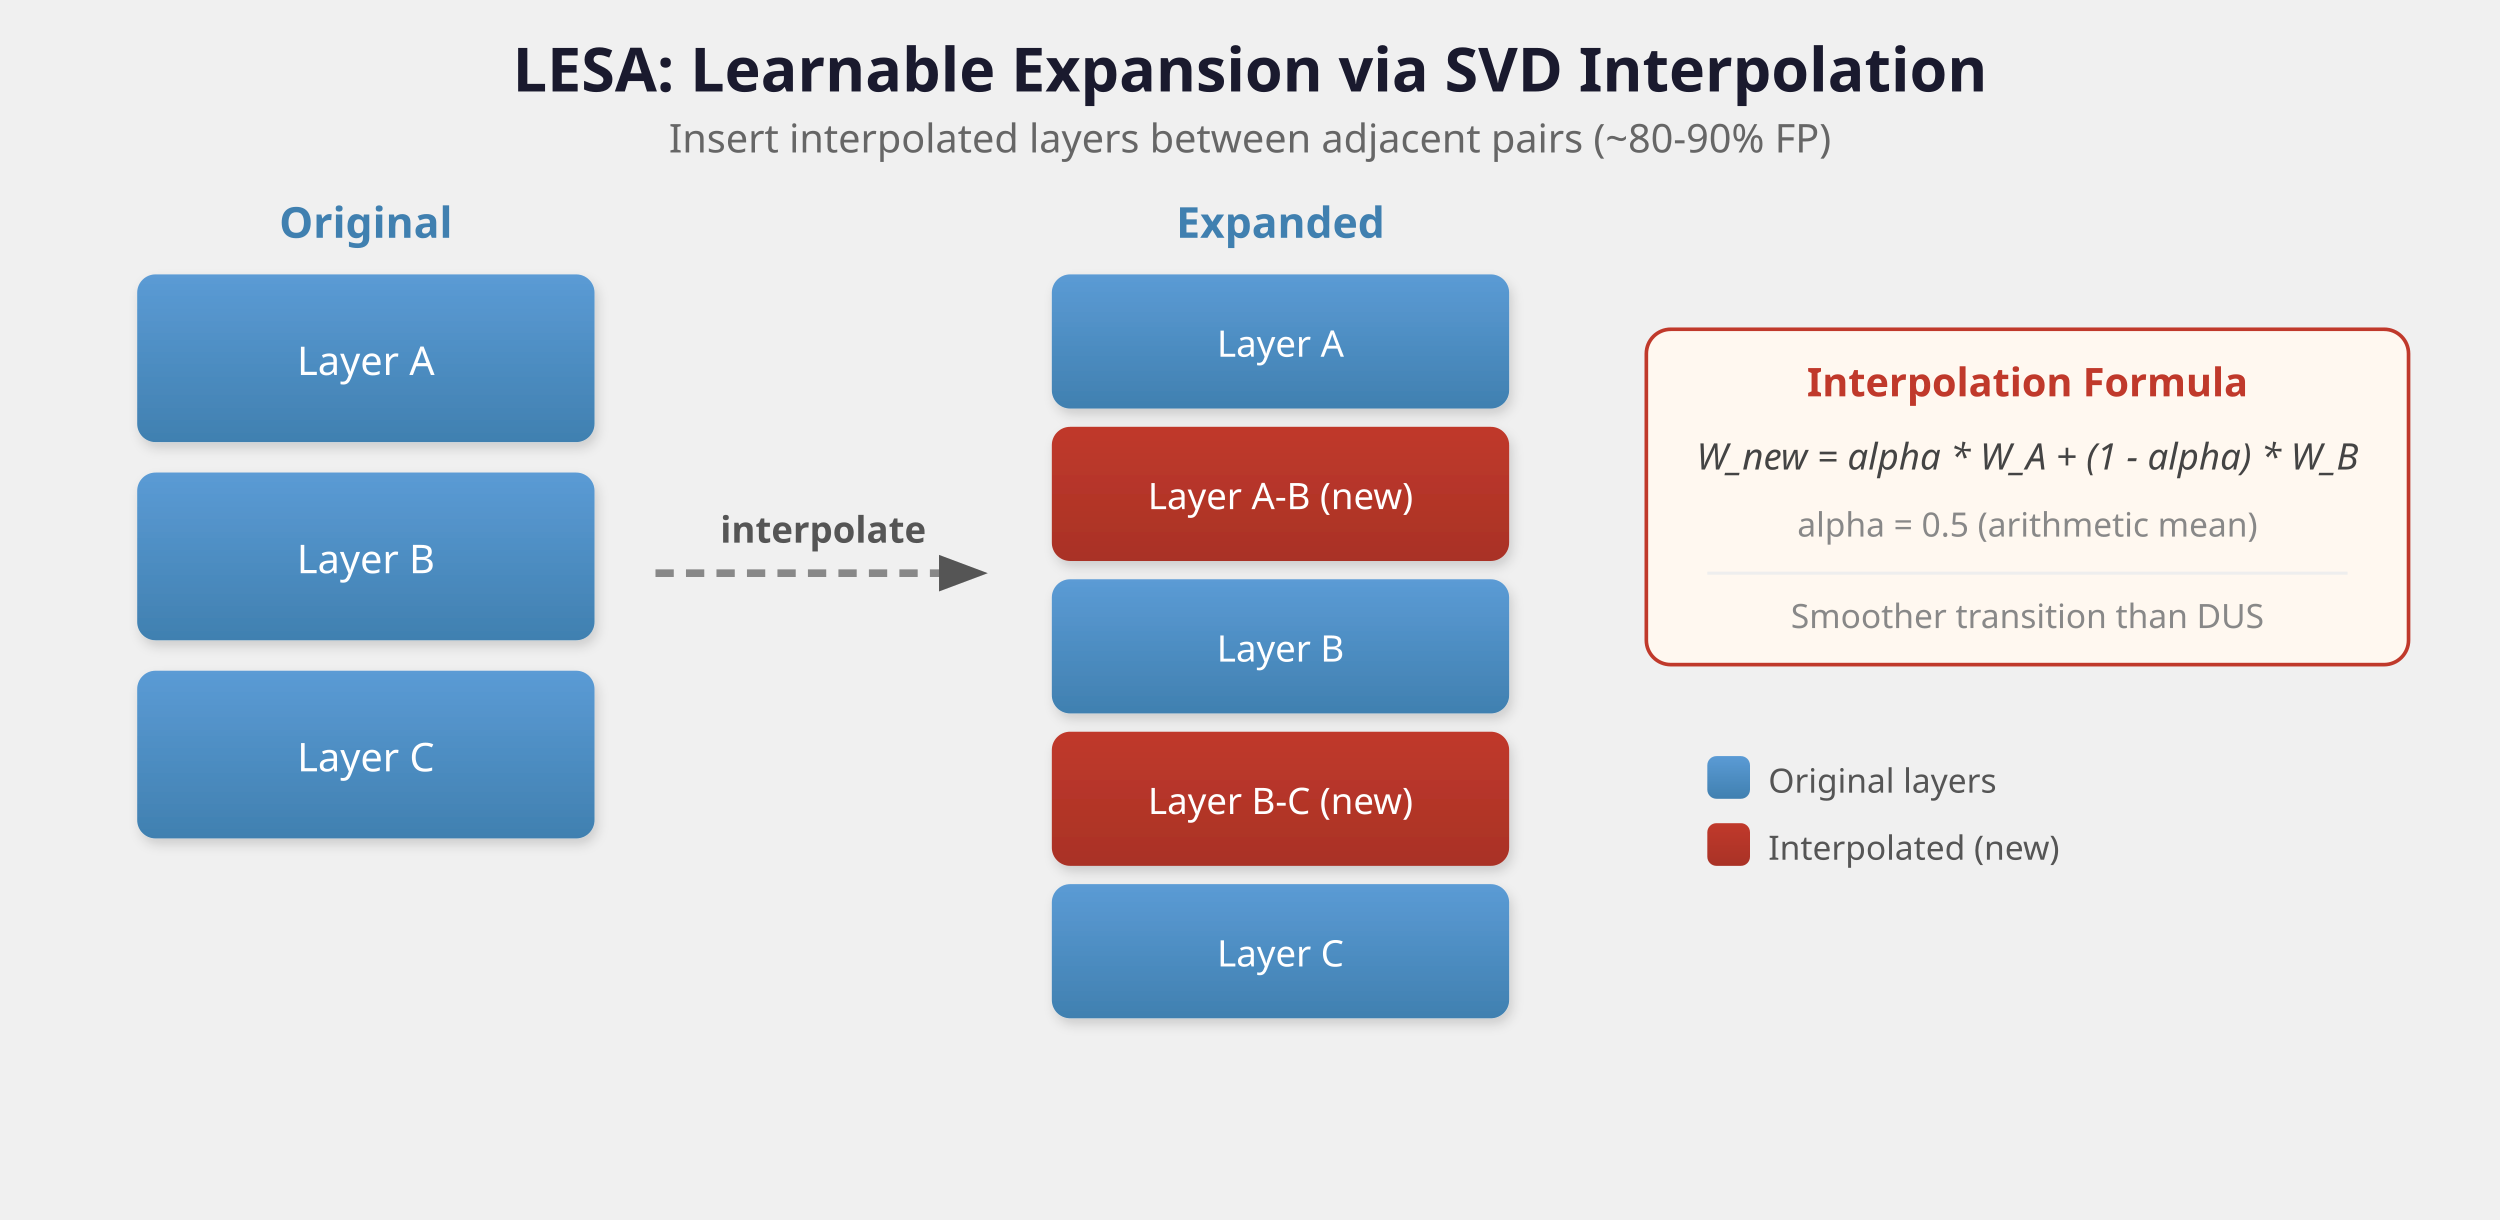
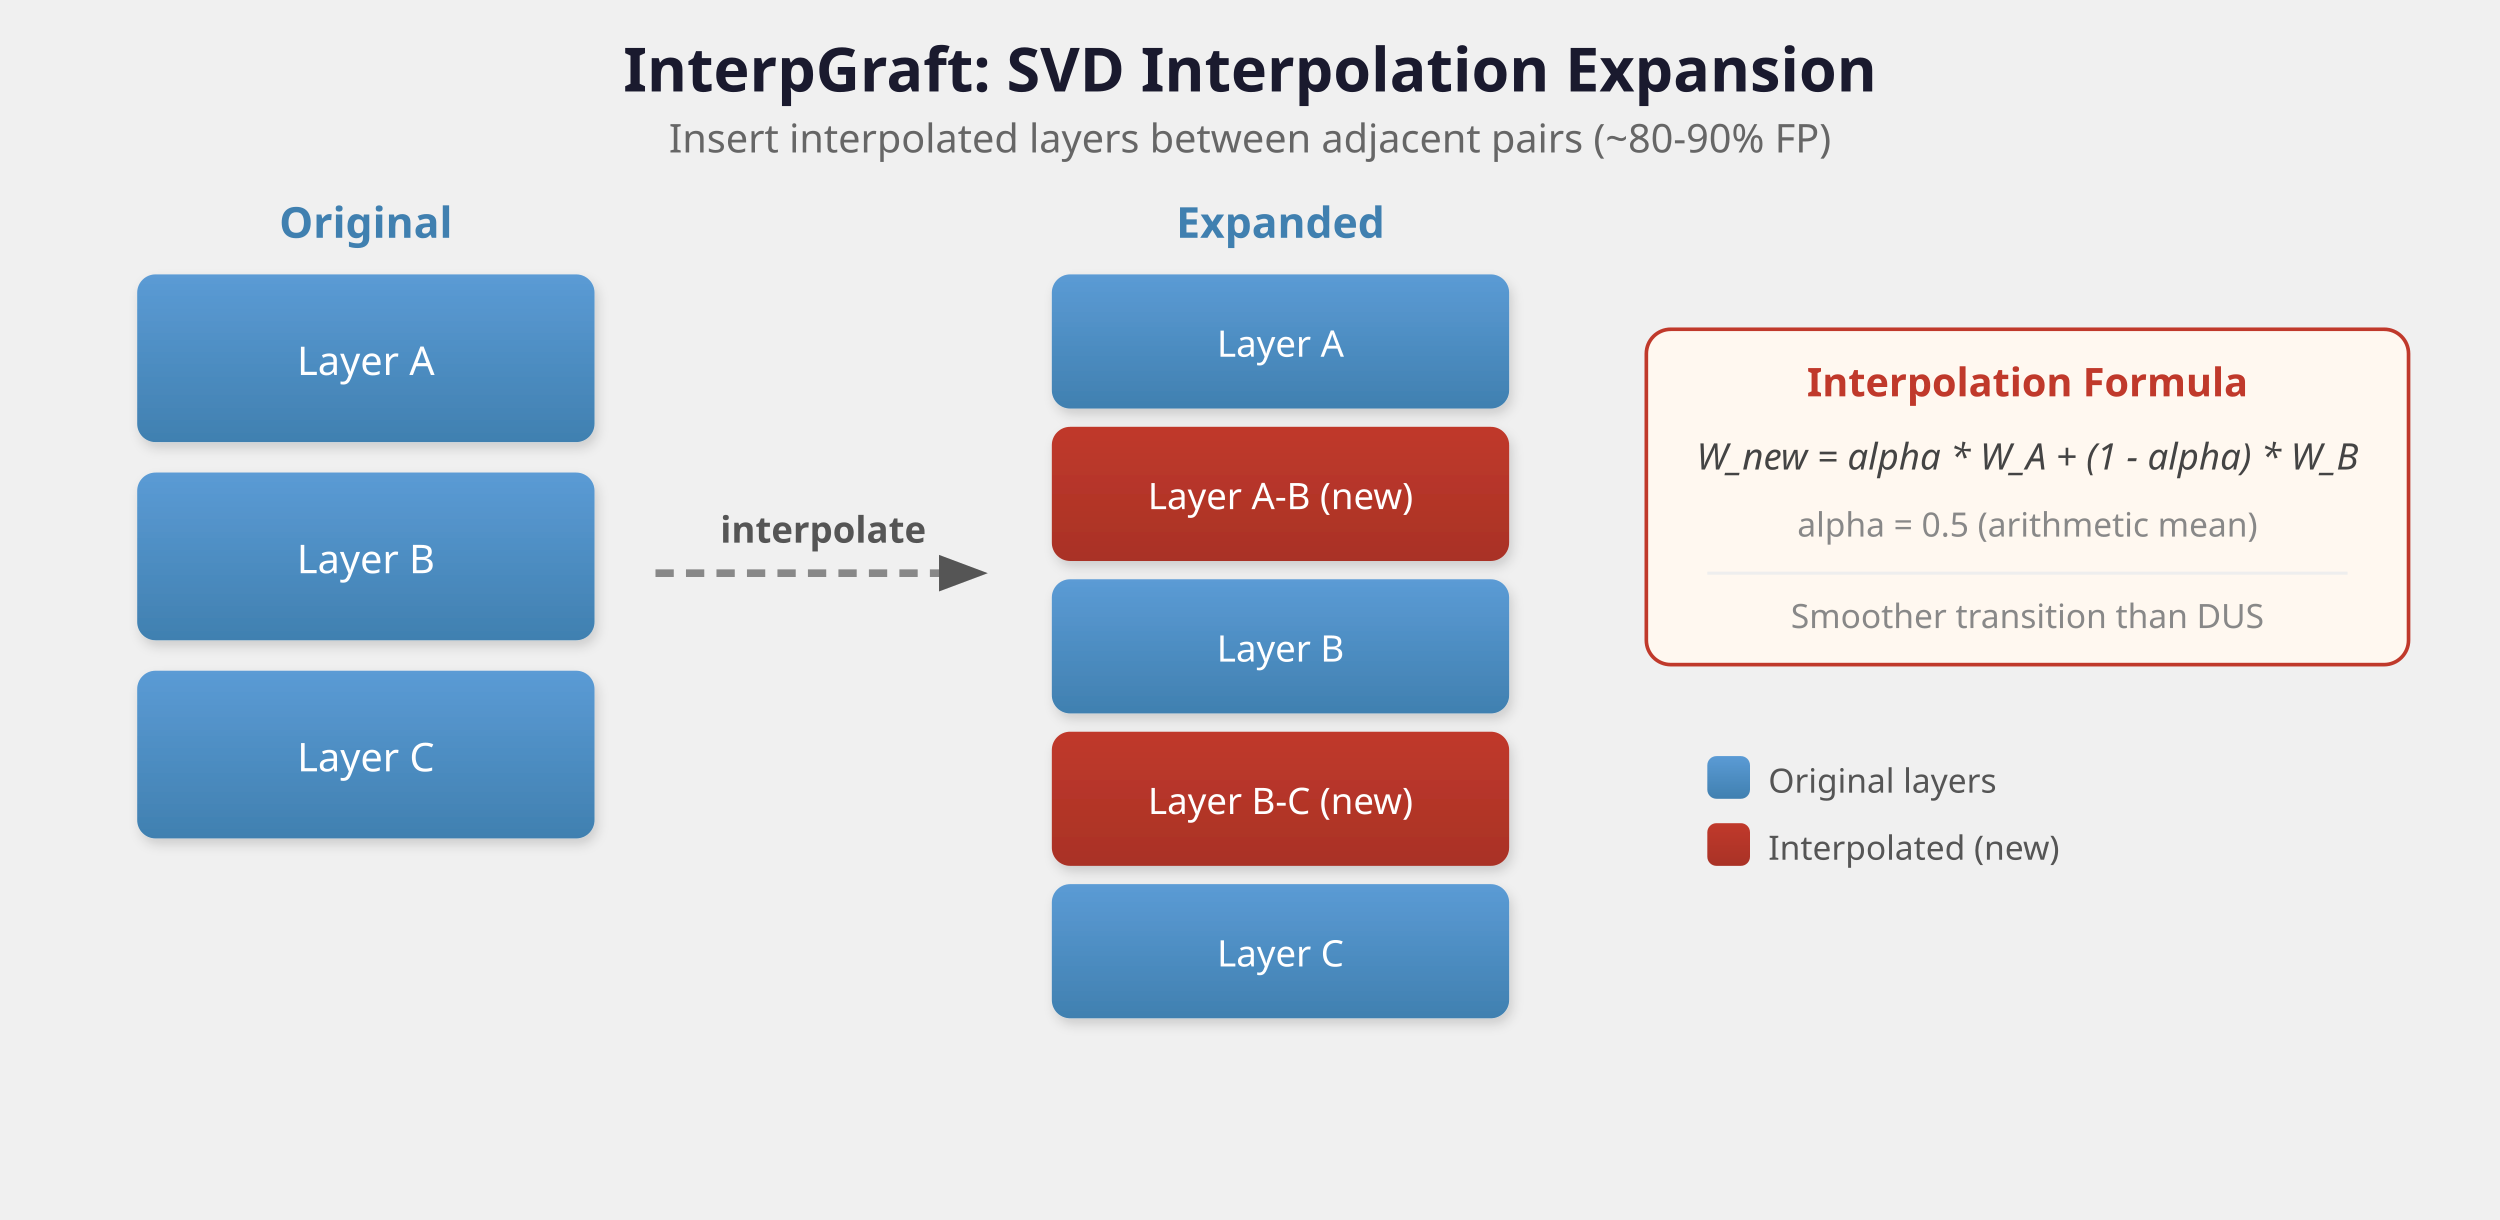
<svg xmlns="http://www.w3.org/2000/svg" viewBox="0 0 820 400" font-family="'Segoe UI',system-ui,sans-serif">
  <defs>
    <linearGradient id="aG" x1="0" y1="0" x2="0" y2="1">
      <stop offset="0%" stop-color="#5B9BD5" />
      <stop offset="100%" stop-color="#4080B0" />
    </linearGradient>
    <linearGradient id="iG" x1="0" y1="0" x2="0" y2="1">
      <stop offset="0%" stop-color="#C0392B" />
      <stop offset="100%" stop-color="#A93226" />
    </linearGradient>
    <filter id="s">
      <feDropShadow dx="1" dy="2" stdDeviation="2" flood-opacity="0.15" />
    </filter>
  </defs>
-   <text x="410" y="30" text-anchor="middle" font-size="20" font-weight="700" fill="#1a1a2e">LESA: Learnable Expansion via SVD Interpolation</text>
+   <text x="410" y="30" text-anchor="middle" font-size="20" font-weight="700" fill="#1a1a2e">InterpGraft: SVD Interpolation Expansion</text>
  <text x="410" y="50" text-anchor="middle" font-size="13" fill="#666">Insert interpolated layers between adjacent pairs (~80-90% FP)</text>
  <text x="120" y="78" text-anchor="middle" font-size="14" font-weight="600" fill="#4080B0">Original</text>
  <g filter="url(#s)">
    <rect x="45" y="90" width="150" height="55" rx="6" fill="url(#aG)" />
    <text x="120" y="123" text-anchor="middle" font-size="13" fill="#fff">Layer A</text>
    <rect x="45" y="155" width="150" height="55" rx="6" fill="url(#aG)" />
    <text x="120" y="188" text-anchor="middle" font-size="13" fill="#fff">Layer B</text>
    <rect x="45" y="220" width="150" height="55" rx="6" fill="url(#aG)" />
    <text x="120" y="253" text-anchor="middle" font-size="13" fill="#fff">Layer C</text>
  </g>
  <line x1="215" y1="188" x2="310" y2="188" stroke="#888" stroke-width="2.5" stroke-dasharray="6,4" />
  <polygon points="308,182 324,188 308,194" fill="#555" />
  <text x="270" y="178" text-anchor="middle" font-size="12" fill="#555" font-weight="600">interpolate</text>
  <text x="420" y="78" text-anchor="middle" font-size="14" font-weight="600" fill="#4080B0">Expanded</text>
  <g filter="url(#s)">
    <rect x="345" y="90" width="150" height="44" rx="6" fill="url(#aG)" />
    <text x="420" y="117" text-anchor="middle" font-size="12" fill="#fff">Layer A</text>
    <rect x="345" y="140" width="150" height="44" rx="6" fill="url(#iG)" />
    <text x="420" y="167" text-anchor="middle" font-size="12" fill="#fff">Layer A-B (new)</text>
    <rect x="345" y="190" width="150" height="44" rx="6" fill="url(#aG)" />
    <text x="420" y="217" text-anchor="middle" font-size="12" fill="#fff">Layer B</text>
    <rect x="345" y="240" width="150" height="44" rx="6" fill="url(#iG)" />
    <text x="420" y="267" text-anchor="middle" font-size="12" fill="#fff">Layer B-C (new)</text>
    <rect x="345" y="290" width="150" height="44" rx="6" fill="url(#aG)" />
    <text x="420" y="317" text-anchor="middle" font-size="12" fill="#fff">Layer C</text>
  </g>
  <g transform="translate(540, 108)">
    <rect width="250" height="110" rx="8" fill="#FFF8F0" stroke="#C0392B" stroke-width="1.2" />
    <text x="125" y="22" text-anchor="middle" font-size="13" font-weight="700" fill="#C0392B">Interpolation Formula</text>
    <text x="125" y="46" text-anchor="middle" font-size="12" fill="#444" font-style="italic">W_new = alpha * W_A + (1 - alpha) * W_B</text>
    <text x="125" y="68" text-anchor="middle" font-size="11" fill="#888">alpha = 0.5  (arithmetic mean)</text>
    <line x1="20" y1="80" x2="230" y2="80" stroke="#eee" stroke-width="1" />
    <text x="125" y="98" text-anchor="middle" font-size="11" fill="#888">Smoother transition than DUS</text>
  </g>
  <rect x="560" y="248" width="14" height="14" rx="3" fill="url(#aG)" />
  <text x="580" y="260" font-size="11" fill="#555">Original layers</text>
  <rect x="560" y="270" width="14" height="14" rx="3" fill="url(#iG)" />
  <text x="580" y="282" font-size="11" fill="#555">Interpolated (new)</text>
</svg>
